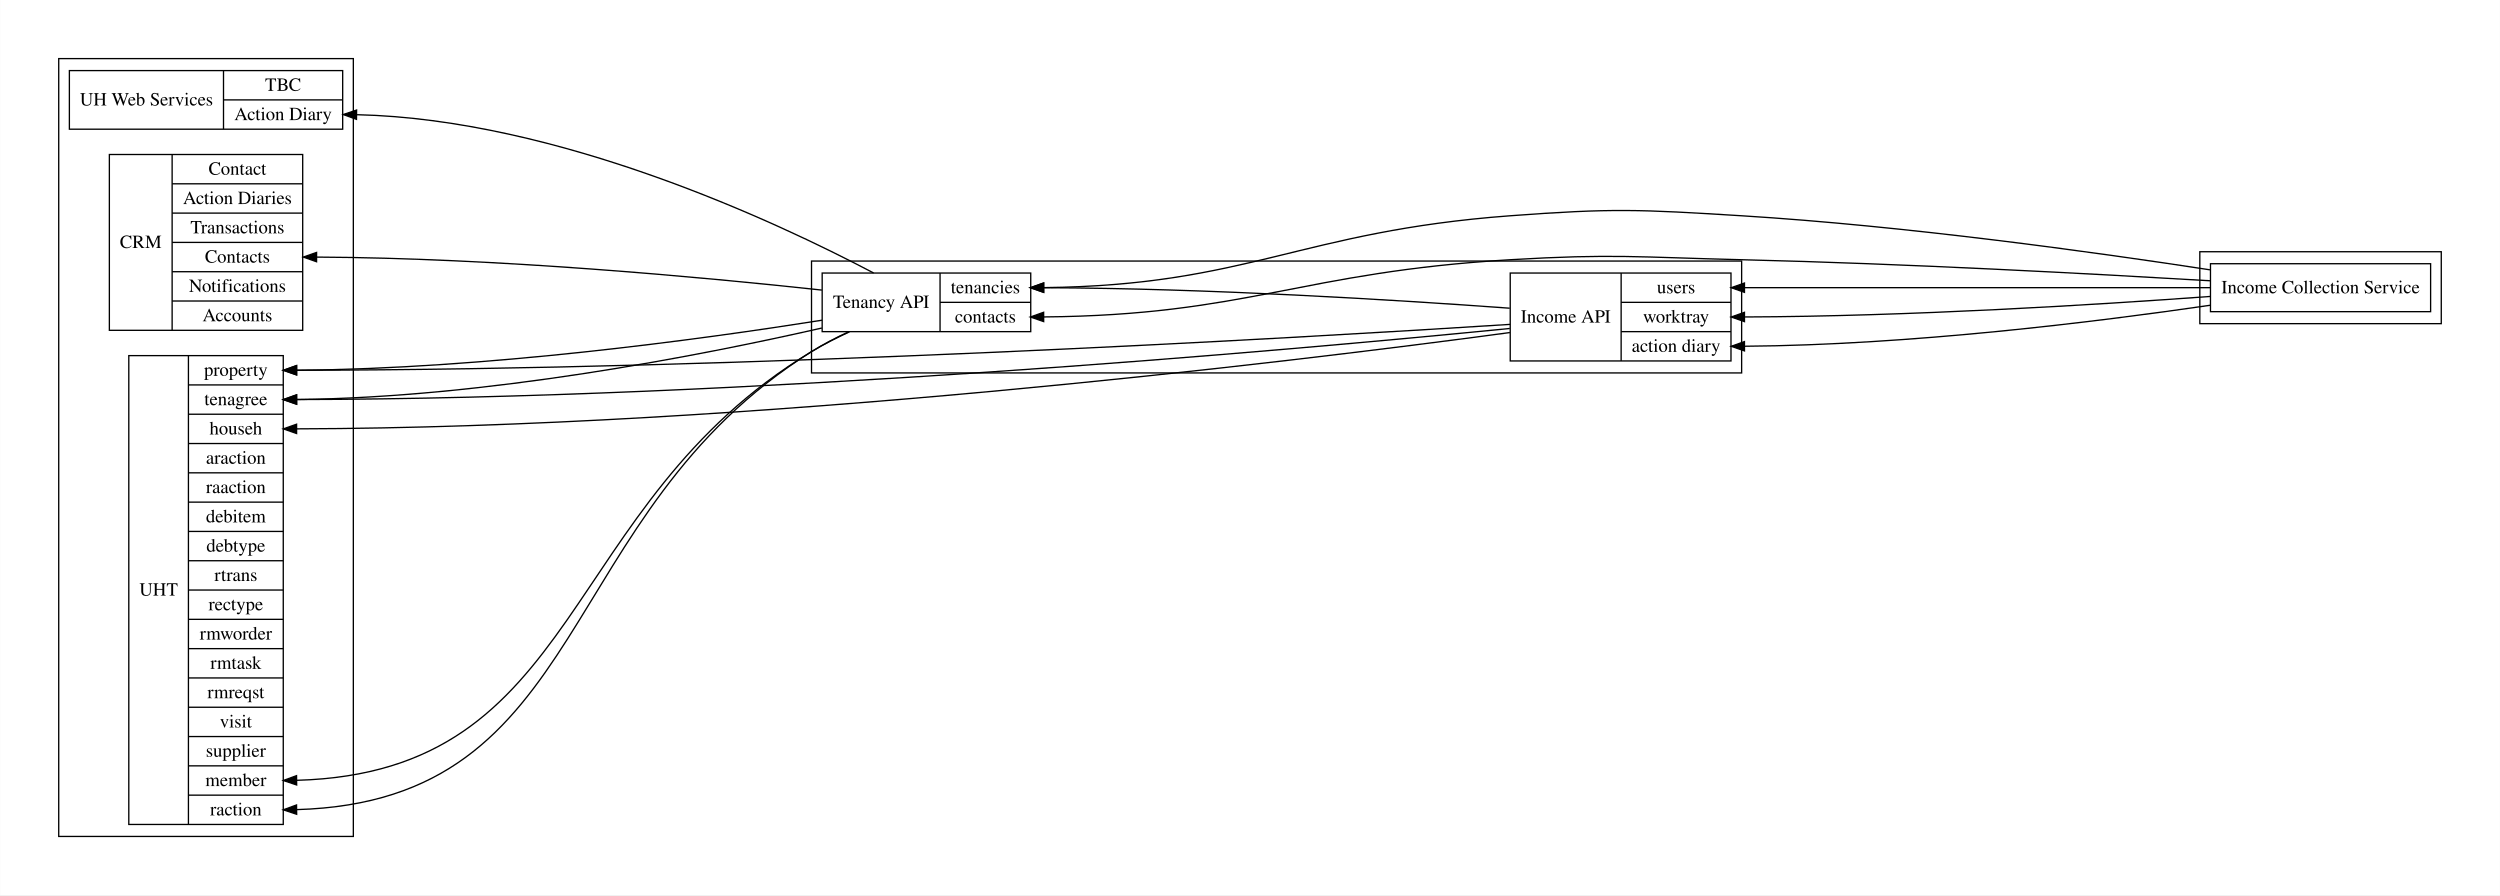
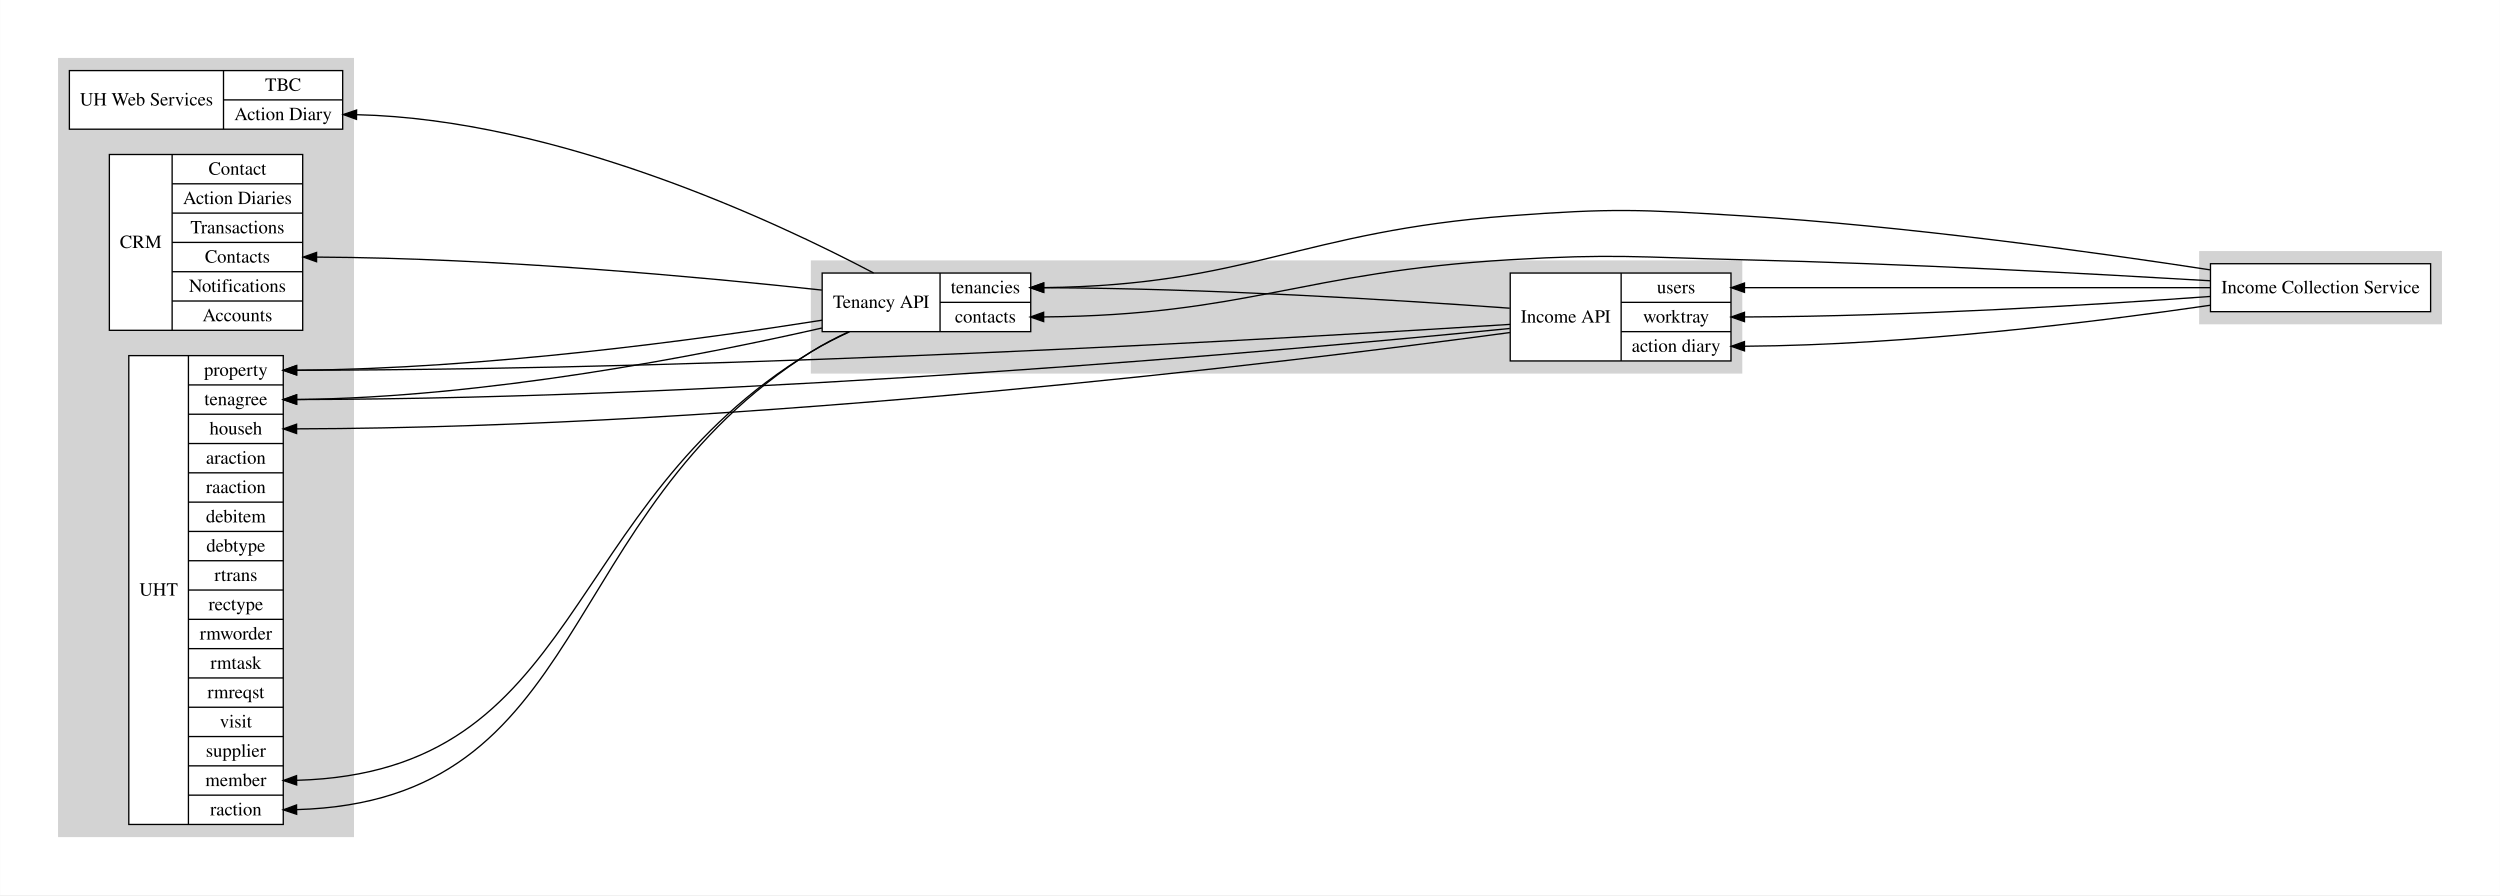
<svg xmlns="http://www.w3.org/2000/svg" width="1877pt" height="672pt" viewBox="0.00 0.00 1876.82 672.00">
  <g id="graph0" class="graph" transform="scale(1 1) rotate(0) translate(36 636)">
    <polygon fill="#ffffff" stroke="transparent" points="-36,36 -36,-636 1840.815,-636 1840.815,36 -36,36" />
    <g id="clust1" class="cluster">
-       <polygon fill="none" stroke="#000000" points="1615.532,-393 1615.532,-447 1796.815,-447 1796.815,-393 1615.532,-393" />
+       <polygon fill="#d3d3d3" stroke="#d3d3d3" points="1615.532,-393 1615.532,-447 1796.815,-447 1796.815,-393 1615.532,-393" />
    </g>
    <g id="clust2" class="cluster">
-       <polygon fill="none" stroke="#000000" points="8,-8 8,-592 229.195,-592 229.195,-8 8,-8" />
+       <polygon fill="#d3d3d3" stroke="#d3d3d3" points="8,-8 8,-592 229.195,-592 229.195,-8 8,-8" />
    </g>
    <g id="clust3" class="cluster">
-       <polygon fill="none" stroke="#000000" points="573.195,-356 573.195,-440 1271.532,-440 1271.532,-356 573.195,-356" />
+       <polygon fill="#d3d3d3" stroke="#d3d3d3" points="573.195,-356 573.195,-440 1271.532,-440 1271.532,-356 573.195,-356" />
    </g>
    <g id="node1" class="node">
-       <polygon fill="none" stroke="#000000" points="1623.532,-402 1623.532,-438 1788.815,-438 1788.815,-402 1623.532,-402" />
+       <polygon fill="#ffffff" stroke="#000000" points="1623.532,-402 1623.532,-438 1788.815,-438 1788.815,-402 1623.532,-402" />
      <text text-anchor="middle" x="1706.174" y="-415.8" font-family="Times,serif" font-size="14.00" fill="#000000">Income Collection Service</text>
    </g>
    <g id="node5" class="node">
-       <polygon fill="none" stroke="#000000" points="581.195,-387 581.195,-431 737.787,-431 737.787,-387 581.195,-387" />
+       <polygon fill="#ffffff" stroke="#000000" points="581.195,-387 581.195,-431 737.787,-431 737.787,-387 581.195,-387" />
      <text text-anchor="middle" x="625.45" y="-404.8" font-family="Times,serif" font-size="14.00" fill="#000000">Tenancy API</text>
      <polyline fill="none" stroke="#000000" points="669.704,-387 669.704,-431 " />
      <text text-anchor="middle" x="703.746" y="-415.8" font-family="Times,serif" font-size="14.00" fill="#000000">tenancies</text>
      <polyline fill="none" stroke="#000000" points="669.704,-409 737.787,-409 " />
      <text text-anchor="middle" x="703.746" y="-393.8" font-family="Times,serif" font-size="14.00" fill="#000000">contacts</text>
    </g>
    <g id="edge4" class="edge">
      <path fill="none" stroke="#000000" d="M1623.135,-433.418C1535.875,-446.788 1394.48,-466.392 1271.532,-474 1194.46,-478.769 1174.794,-479.739 1097.787,-474 939.784,-462.225 901.054,-421.789 747.757,-420.057" />
      <polygon fill="#000000" stroke="#000000" points="747.511,-416.556 737.491,-420 747.471,-423.556 747.511,-416.556" />
    </g>
    <g id="edge5" class="edge">
      <path fill="none" stroke="#000000" d="M1623.298,-425.196C1535.873,-430.398 1394.071,-438.041 1271.532,-441 1194.335,-442.864 1174.871,-445.584 1097.787,-441 940.262,-431.633 900.451,-399.425 747.717,-398.046" />
      <polygon fill="#000000" stroke="#000000" points="747.507,-394.545 737.491,-398 747.475,-401.545 747.507,-394.545" />
    </g>
    <g id="node6" class="node">
-       <polygon fill="none" stroke="#000000" points="1097.787,-365 1097.787,-431 1263.532,-431 1263.532,-365 1097.787,-365" />
+       <polygon fill="#ffffff" stroke="#000000" points="1097.787,-365 1097.787,-431 1263.532,-431 1263.532,-365 1097.787,-365" />
      <text text-anchor="middle" x="1139.423" y="-393.8" font-family="Times,serif" font-size="14.00" fill="#000000">Income API</text>
      <polyline fill="none" stroke="#000000" points="1181.06,-365 1181.06,-431 " />
      <text text-anchor="middle" x="1222.296" y="-415.8" font-family="Times,serif" font-size="14.00" fill="#000000">users</text>
      <polyline fill="none" stroke="#000000" points="1181.06,-409 1263.532,-409 " />
      <text text-anchor="middle" x="1222.296" y="-393.8" font-family="Times,serif" font-size="14.00" fill="#000000">worktray</text>
      <polyline fill="none" stroke="#000000" points="1181.06,-387 1263.532,-387 " />
      <text text-anchor="middle" x="1222.296" y="-371.8" font-family="Times,serif" font-size="14.00" fill="#000000">action diary</text>
    </g>
    <g id="edge1" class="edge">
      <path fill="none" stroke="#000000" d="M1623.393,-420C1536.92,-420 1396.987,-420 1273.991,-420" />
      <polygon fill="#000000" stroke="#000000" points="1273.66,-416.5 1263.66,-420 1273.66,-423.5 1273.66,-416.5" />
    </g>
    <g id="edge2" class="edge">
      <path fill="none" stroke="#000000" d="M1623.454,-413.429C1537.031,-407.124 1397.14,-398.487 1274.003,-398.02" />
      <polygon fill="#000000" stroke="#000000" points="1273.666,-394.519 1263.66,-398 1273.653,-401.519 1273.666,-394.519" />
    </g>
    <g id="edge3" class="edge">
      <path fill="none" stroke="#000000" d="M1623.229,-406.798C1536.919,-394.192 1397.39,-376.972 1274.024,-376.039" />
      <polygon fill="#000000" stroke="#000000" points="1273.673,-372.538 1263.66,-376 1273.646,-379.538 1273.673,-372.538" />
    </g>
    <g id="node2" class="node">
-       <polygon fill="none" stroke="#000000" points="16,-539 16,-583 221.195,-583 221.195,-539 16,-539" />
+       <polygon fill="#ffffff" stroke="#000000" points="16,-539 16,-583 221.195,-583 221.195,-539 16,-539" />
      <text text-anchor="middle" x="73.858" y="-556.8" font-family="Times,serif" font-size="14.00" fill="#000000">UH Web Services</text>
      <polyline fill="none" stroke="#000000" points="131.716,-539 131.716,-583 " />
      <text text-anchor="middle" x="176.456" y="-567.8" font-family="Times,serif" font-size="14.00" fill="#000000">TBC</text>
      <polyline fill="none" stroke="#000000" points="131.716,-561 221.195,-561 " />
      <text text-anchor="middle" x="176.456" y="-545.8" font-family="Times,serif" font-size="14.00" fill="#000000">Action Diary</text>
    </g>
    <g id="node3" class="node">
-       <polygon fill="none" stroke="#000000" points="46.02,-388 46.02,-520 191.175,-520 191.175,-388 46.02,-388" />
+       <polygon fill="#ffffff" stroke="#000000" points="46.02,-388 46.02,-520 191.175,-520 191.175,-388 46.02,-388" />
      <text text-anchor="middle" x="69.582" y="-449.8" font-family="Times,serif" font-size="14.00" fill="#000000">CRM</text>
      <polyline fill="none" stroke="#000000" points="93.144,-388 93.144,-520 " />
      <text text-anchor="middle" x="142.16" y="-504.8" font-family="Times,serif" font-size="14.00" fill="#000000">Contact</text>
      <polyline fill="none" stroke="#000000" points="93.144,-498 191.175,-498 " />
      <text text-anchor="middle" x="142.16" y="-482.8" font-family="Times,serif" font-size="14.00" fill="#000000">Action Diaries</text>
      <polyline fill="none" stroke="#000000" points="93.144,-476 191.175,-476 " />
      <text text-anchor="middle" x="142.16" y="-460.8" font-family="Times,serif" font-size="14.00" fill="#000000">Transactions</text>
      <polyline fill="none" stroke="#000000" points="93.144,-454 191.175,-454 " />
      <text text-anchor="middle" x="142.16" y="-438.8" font-family="Times,serif" font-size="14.00" fill="#000000">Contacts</text>
      <polyline fill="none" stroke="#000000" points="93.144,-432 191.175,-432 " />
      <text text-anchor="middle" x="142.16" y="-416.8" font-family="Times,serif" font-size="14.00" fill="#000000">Notifications</text>
      <polyline fill="none" stroke="#000000" points="93.144,-410 191.175,-410 " />
      <text text-anchor="middle" x="142.16" y="-394.8" font-family="Times,serif" font-size="14.00" fill="#000000">Accounts</text>
    </g>
    <g id="node4" class="node">
-       <polygon fill="none" stroke="#000000" points="60.611,-17 60.611,-369 176.584,-369 176.584,-17 60.611,-17" />
+       <polygon fill="#ffffff" stroke="#000000" points="60.611,-17 60.611,-369 176.584,-369 176.584,-17 60.611,-17" />
      <text text-anchor="middle" x="82.998" y="-188.8" font-family="Times,serif" font-size="14.00" fill="#000000">UHT</text>
      <polyline fill="none" stroke="#000000" points="105.384,-17 105.384,-369 " />
      <text text-anchor="middle" x="140.984" y="-353.8" font-family="Times,serif" font-size="14.00" fill="#000000">property</text>
      <polyline fill="none" stroke="#000000" points="105.384,-347 176.584,-347 " />
      <text text-anchor="middle" x="140.984" y="-331.8" font-family="Times,serif" font-size="14.00" fill="#000000">tenagree</text>
      <polyline fill="none" stroke="#000000" points="105.384,-325 176.584,-325 " />
      <text text-anchor="middle" x="140.984" y="-309.8" font-family="Times,serif" font-size="14.00" fill="#000000">househ</text>
      <polyline fill="none" stroke="#000000" points="105.384,-303 176.584,-303 " />
      <text text-anchor="middle" x="140.984" y="-287.8" font-family="Times,serif" font-size="14.00" fill="#000000">araction</text>
      <polyline fill="none" stroke="#000000" points="105.384,-281 176.584,-281 " />
      <text text-anchor="middle" x="140.984" y="-265.8" font-family="Times,serif" font-size="14.00" fill="#000000">raaction</text>
      <polyline fill="none" stroke="#000000" points="105.384,-259 176.584,-259 " />
      <text text-anchor="middle" x="140.984" y="-243.8" font-family="Times,serif" font-size="14.00" fill="#000000">debitem</text>
      <polyline fill="none" stroke="#000000" points="105.384,-237 176.584,-237 " />
      <text text-anchor="middle" x="140.984" y="-221.8" font-family="Times,serif" font-size="14.00" fill="#000000">debtype</text>
      <polyline fill="none" stroke="#000000" points="105.384,-215 176.584,-215 " />
      <text text-anchor="middle" x="140.984" y="-199.8" font-family="Times,serif" font-size="14.00" fill="#000000">rtrans</text>
      <polyline fill="none" stroke="#000000" points="105.384,-193 176.584,-193 " />
      <text text-anchor="middle" x="140.984" y="-177.8" font-family="Times,serif" font-size="14.00" fill="#000000">rectype</text>
      <polyline fill="none" stroke="#000000" points="105.384,-171 176.584,-171 " />
      <text text-anchor="middle" x="140.984" y="-155.8" font-family="Times,serif" font-size="14.00" fill="#000000">rmworder</text>
      <polyline fill="none" stroke="#000000" points="105.384,-149 176.584,-149 " />
      <text text-anchor="middle" x="140.984" y="-133.8" font-family="Times,serif" font-size="14.00" fill="#000000">rmtask</text>
      <polyline fill="none" stroke="#000000" points="105.384,-127 176.584,-127 " />
      <text text-anchor="middle" x="140.984" y="-111.8" font-family="Times,serif" font-size="14.00" fill="#000000">rmreqst</text>
      <polyline fill="none" stroke="#000000" points="105.384,-105 176.584,-105 " />
      <text text-anchor="middle" x="140.984" y="-89.8" font-family="Times,serif" font-size="14.00" fill="#000000">visit</text>
      <polyline fill="none" stroke="#000000" points="105.384,-83 176.584,-83 " />
      <text text-anchor="middle" x="140.984" y="-67.8" font-family="Times,serif" font-size="14.00" fill="#000000">supplier</text>
      <polyline fill="none" stroke="#000000" points="105.384,-61 176.584,-61 " />
      <text text-anchor="middle" x="140.984" y="-45.8" font-family="Times,serif" font-size="14.00" fill="#000000">member</text>
      <polyline fill="none" stroke="#000000" points="105.384,-39 176.584,-39 " />
      <text text-anchor="middle" x="140.984" y="-23.8" font-family="Times,serif" font-size="14.00" fill="#000000">raction</text>
    </g>
    <g id="edge6" class="edge">
      <path fill="none" stroke="#000000" d="M619.822,-431.031C546.275,-469.797 382.515,-546.457 231.954,-549.881" />
      <polygon fill="#000000" stroke="#000000" points="231.557,-546.385 221.598,-550 231.637,-553.385 231.557,-546.385" />
    </g>
    <g id="edge7" class="edge">
      <path fill="none" stroke="#000000" d="M580.97,-418.201C490.384,-428.024 336.572,-442.284 201.687,-442.974" />
      <polygon fill="#000000" stroke="#000000" points="201.589,-439.474 191.598,-443 201.607,-446.474 201.589,-439.474" />
    </g>
    <g id="edge8" class="edge">
      <path fill="none" stroke="#000000" d="M580.997,-389.725C488.129,-368.604 328.239,-337.499 186.752,-336.052" />
      <polygon fill="#000000" stroke="#000000" points="186.616,-332.552 176.598,-336 186.579,-339.552 186.616,-332.552" />
    </g>
    <g id="edge9" class="edge">
      <path fill="none" stroke="#000000" d="M581.137,-395.6C488.066,-380.844 327.65,-359.05 186.71,-358.037" />
      <polygon fill="#000000" stroke="#000000" points="186.61,-354.536 176.598,-358 186.585,-361.536 186.61,-354.536" />
    </g>
    <g id="edge10" class="edge">
      <path fill="none" stroke="#000000" d="M601.747,-386.885C591.983,-382.405 582.125,-377.395 573.195,-372 381.807,-256.363 402.945,-56.173 186.736,-50.14" />
      <polygon fill="#000000" stroke="#000000" points="186.645,-46.638 176.598,-50 186.548,-53.638 186.645,-46.638" />
    </g>
    <g id="edge11" class="edge">
      <path fill="none" stroke="#000000" d="M601.14,-386.918C591.543,-382.463 581.898,-377.453 573.195,-372 378.37,-249.916 408.972,-34.428 186.681,-28.141" />
      <polygon fill="#000000" stroke="#000000" points="186.645,-24.64 176.598,-28 186.548,-31.639 186.645,-24.64" />
    </g>
    <g id="edge13" class="edge">
      <path fill="none" stroke="#000000" d="M1097.726,-392.459C927.637,-381.584 526.678,-358.457 186.64,-358.007" />
      <polygon fill="#000000" stroke="#000000" points="186.6,-354.507 176.598,-358 186.595,-361.507 186.6,-354.507" />
    </g>
    <g id="edge14" class="edge">
      <path fill="none" stroke="#000000" d="M1097.46,-389.379C927.297,-372.51 526.83,-336.708 186.644,-336.01" />
      <polygon fill="#000000" stroke="#000000" points="186.601,-332.51 176.598,-336 186.594,-339.51 186.601,-332.51" />
    </g>
    <g id="edge15" class="edge">
      <path fill="none" stroke="#000000" d="M1097.55,-386.32C927.549,-363.465 527.367,-314.959 186.66,-314.014" />
      <polygon fill="#000000" stroke="#000000" points="186.603,-310.514 176.598,-314 186.593,-317.514 186.603,-310.514" />
    </g>
    <g id="edge12" class="edge">
      <path fill="none" stroke="#000000" d="M1097.408,-404.601C1010.821,-410.904 870.962,-419.514 747.834,-419.98" />
      <polygon fill="#000000" stroke="#000000" points="747.485,-416.481 737.491,-420 747.498,-423.481 747.485,-416.481" />
    </g>
  </g>
</svg>
